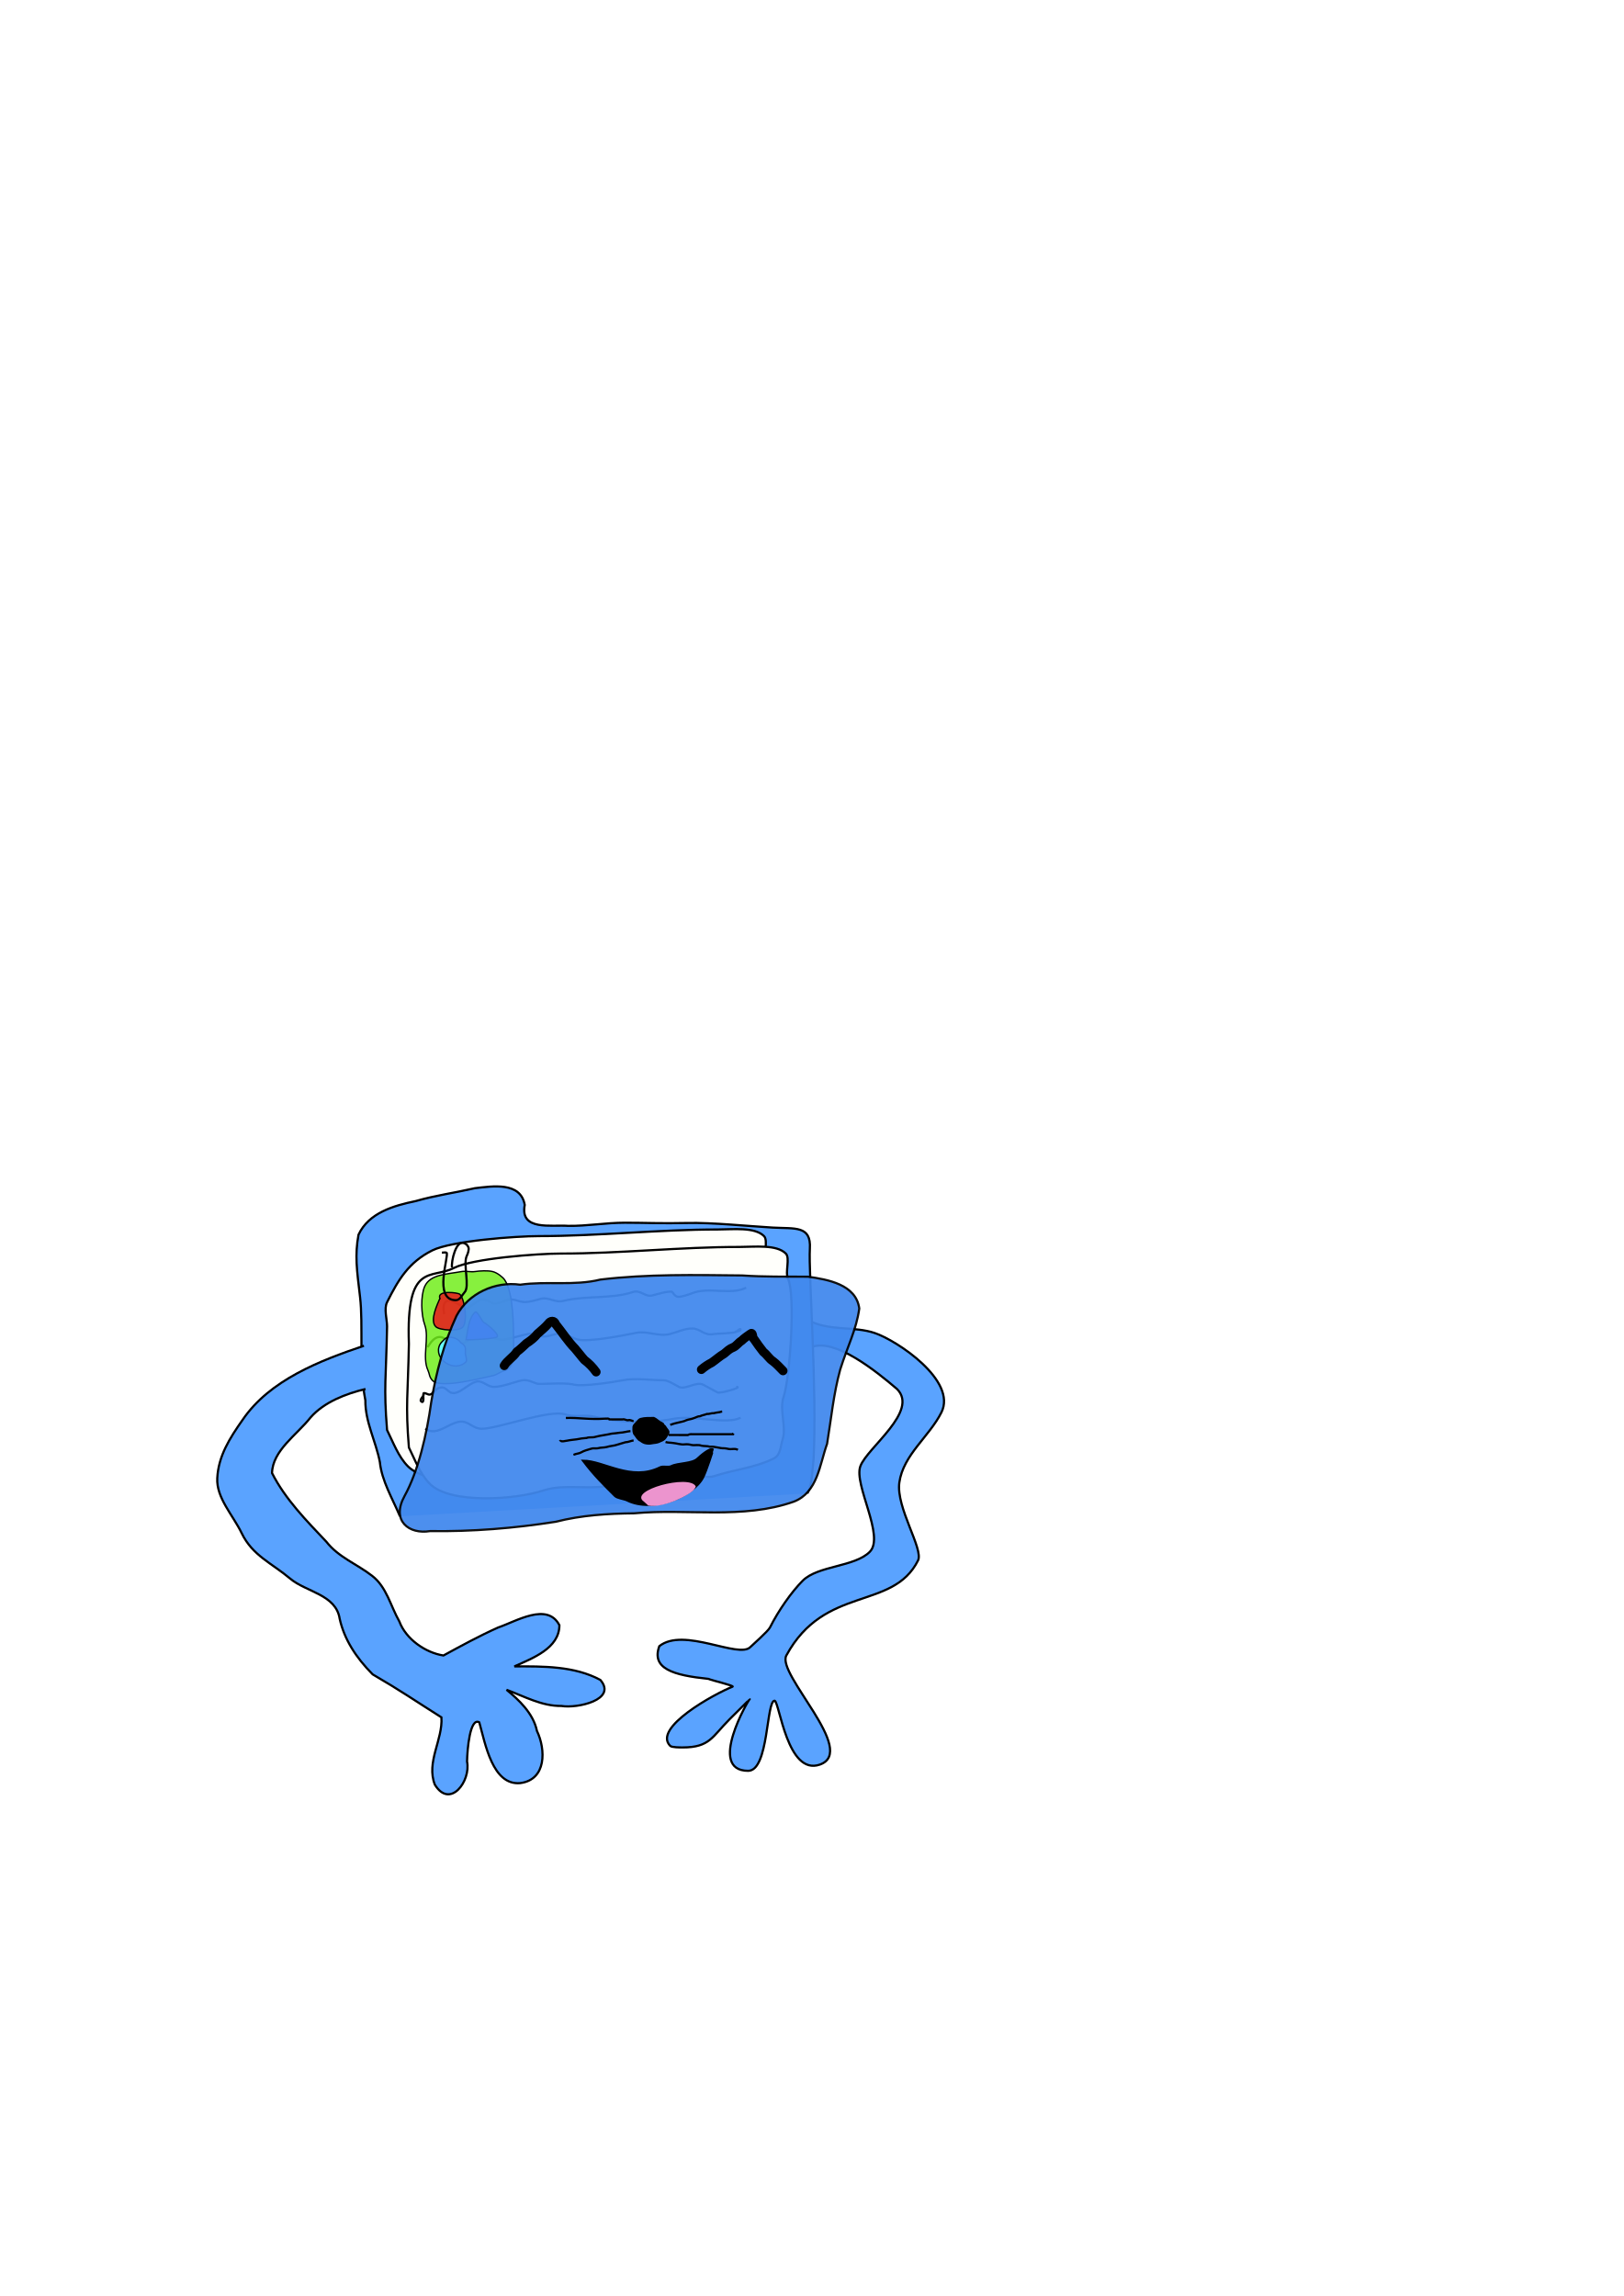
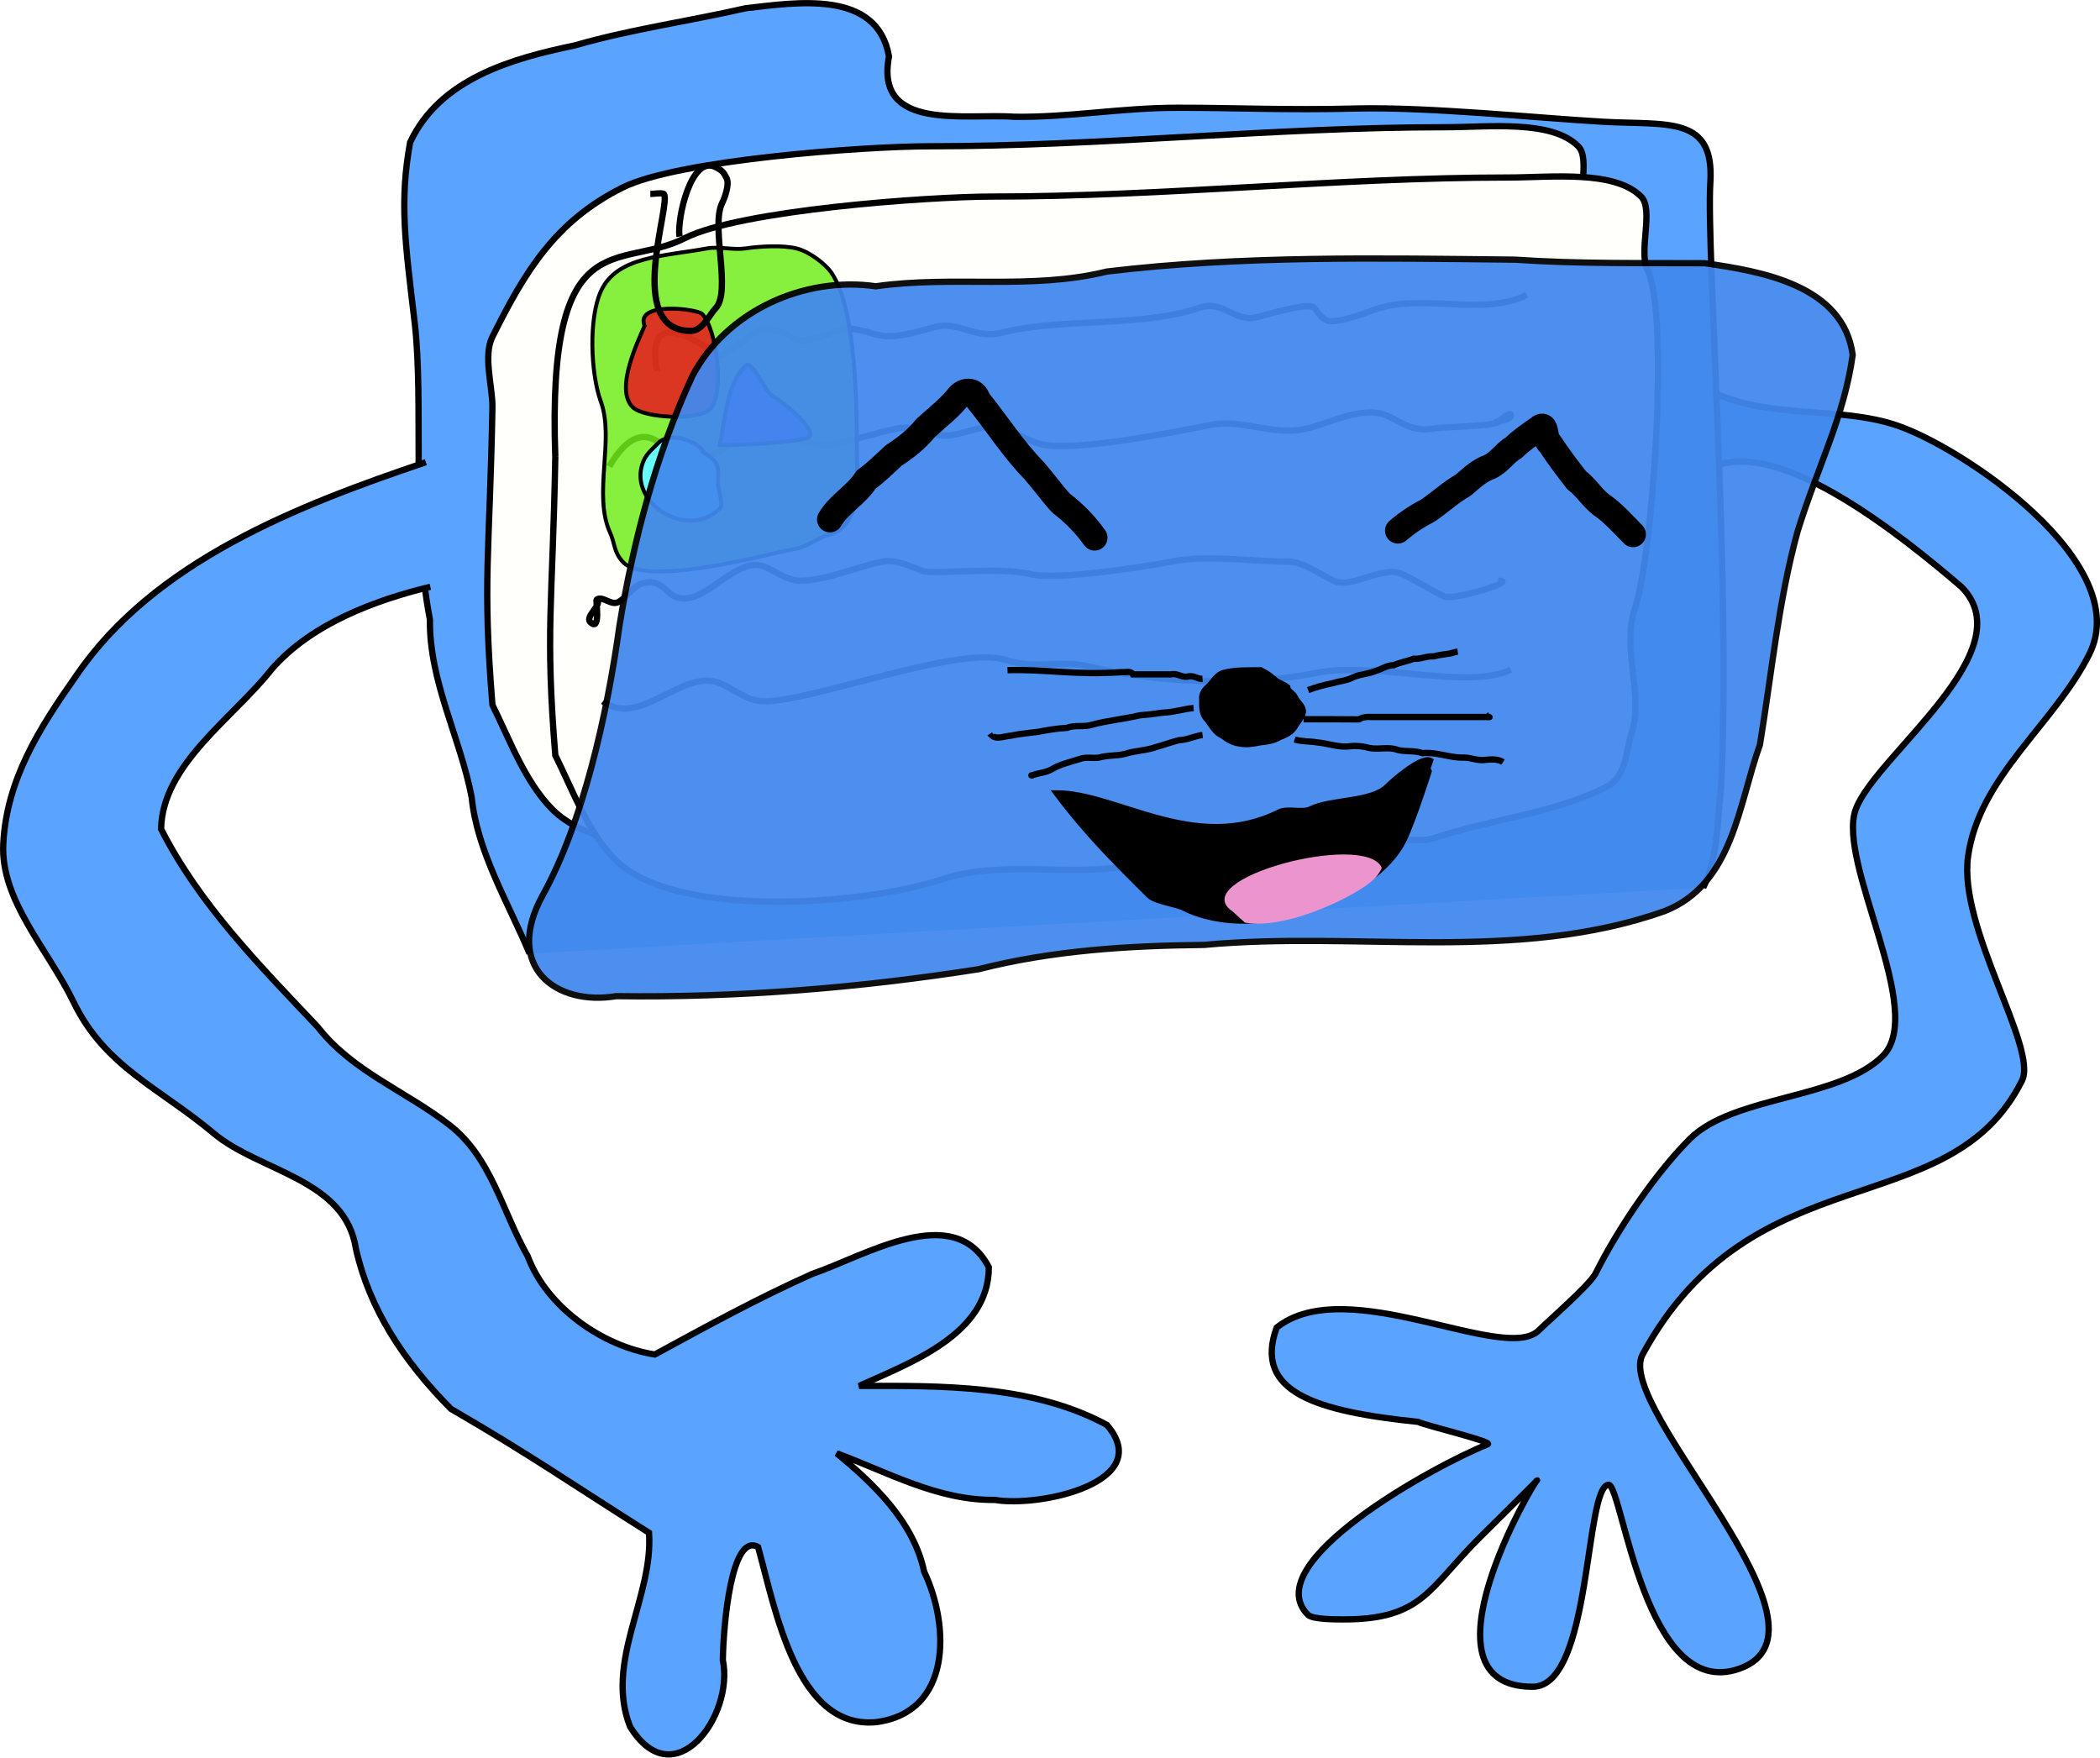
- <svg xmlns="http://www.w3.org/2000/svg" width="744.094" height="1052.362" id="svg2" version="1.1">
+ <svg xmlns="http://www.w3.org/2000/svg" width="334.085" height="279.631" id="svg2" version="1.1">
  <defs id="defs4">
    </defs>
-   <g id="layer1">
-     <path style="fill:#5aa3ff;stroke:#000000;stroke-width:1px;stroke-linecap:butt;stroke-linejoin:miter;stroke-opacity:1;fill-opacity:1" d="m 372.143,605.934 c 8.81,3.965 19.577,2.002 28.571,5 10.525,3.508 37.957,21.944 30.714,36.429 -5.566,11.132 -17.489,19.411 -19.286,32.143 -1.616,11.445 11.166,30.525 8.571,35.714 -11.566,23.132 -42.785,11.153 -60.357,43.571 -4.604,8.495 32.905,43.861 15.357,50 -14.933,5.224 -18.486,-28.576 -20.714,-29.286 -3.923,0 -2.617,32.143 -12.143,32.143 -18.988,0 0.321,-32.857 0.714,-32.857 0.126,0 -5.107,5.107 -9.286,9.286 -7.906,7.906 -8.988,12.857 -21.429,12.857 -1.215,0 -4.988,0.012 -5.714,-0.714 -8.273,-8.273 20.357,-23.887 28.571,-27.143 1.017,-0.403 -9.864,-2.968 -11.071,-3.571 -16.204,-1.67 -26.233,-4.714 -22.5,-15 11.228,-8.939 36.5,5.998 41.786,0.357 1.069,-1.069 8.063,-7.196 8.929,-8.929 3.82,-7.64 9.85,-16.279 15,-21.429 6.952,-6.952 23.779,-6.279 30.714,-13.214 7.097,-7.097 -7.448,-30.832 -4.286,-39.286 3.202,-8.559 26.964,-25.179 16.786,-35.357 -9.383,-8.029 -28.217,-23.234 -38.929,-19.286" id="path3016" />
+   <g id="layer1" transform="translate(-99.04174,-543.2875)">
+     <path style="fill:#5aa3ff;fill-opacity:1;stroke:#000000;stroke-width:1px;stroke-linecap:butt;stroke-linejoin:miter;stroke-opacity:1" d="m 372.143,605.934 c 8.81,3.965 19.577,2.002 28.571,5 10.525,3.508 37.957,21.944 30.714,36.429 -5.566,11.132 -17.489,19.411 -19.286,32.143 -1.616,11.445 11.166,30.525 8.571,35.714 -11.566,23.132 -42.785,11.153 -60.357,43.571 -4.604,8.495 32.905,43.861 15.357,50 -14.933,5.224 -18.486,-28.576 -20.714,-29.286 -3.923,0 -2.617,32.143 -12.143,32.143 -18.988,0 0.321,-32.857 0.714,-32.857 0.126,0 -5.107,5.107 -9.286,9.286 -7.906,7.906 -8.988,12.857 -21.429,12.857 -1.215,0 -4.988,0.012 -5.714,-0.714 -8.273,-8.273 20.357,-23.887 28.571,-27.143 1.017,-0.403 -9.864,-2.968 -11.071,-3.571 -16.204,-1.67 -26.233,-4.714 -22.5,-15 11.228,-8.939 36.5,5.998 41.786,0.357 1.069,-1.069 8.063,-7.196 8.929,-8.929 3.82,-7.64 9.85,-16.279 15,-21.429 6.952,-6.952 23.779,-6.279 30.714,-13.214 7.097,-7.097 -7.448,-30.832 -4.286,-39.286 3.202,-8.559 26.964,-25.179 16.786,-35.357 -9.383,-8.029 -28.217,-23.234 -38.929,-19.286" id="path3016" />
    <path style="fill:#5aa3ff;fill-opacity:1;stroke:#000000;stroke-width:1px;stroke-linecap:butt;stroke-linejoin:miter;stroke-opacity:1" d="m 183.279,694.988 c -3.429,-8.182 -8.338,-16.249 -9.198,-24.847 -1.825,-9.523 -6.768,-18.443 -6.646,-28.287 -3.027,-15.598 -0.929,-34.67 -2.435,-47.349 -1.507,-12.679 -2.43,-19.139 -0.714,-28.571 4.747,-10.127 16.178,-13.339 26.218,-15.425 8.905,-2.578 18.121,-3.836 27.133,-5.905 8.003,-0.909 20.966,-3.069 22.833,7.67 -2.312,12.016 12.211,9.016 19.899,9.592 8.676,0.13 16.938,-1.426 25.971,-1.435 9.033,-0.009 17.113,0.401 28.503,0.12 11.39,-0.281 29.034,1.532 39.262,2.108 10.227,0.576 17.708,-1.042 17.032,9.686 -0.677,10.728 3.373,64.29 1.698,96.394 -0.619,5.252 -0.445,10.935 -2.835,15.767" id="path2839" />
    <path style="fill:#5aa3ff;fill-opacity:1;stroke:#000000;stroke-width:1px;stroke-linecap:butt;stroke-linejoin:miter;stroke-opacity:1" d="m 166.786,616.826 c -20.223,6.832 -43.152,15.669 -55.616,33.961 -5.888,8.381 -11.086,16.536 -11.607,26.747 -0.46,9.023 7.169,16.86 11.203,25.217 4.95,10.251 13.714,13.663 22.256,20.836 7.294,6.126 20.956,7.245 22.639,18.372 2.14,9.538 7.52,17.815 15.119,25.479 12.699,7.37 19.053,11.832 31.516,19.713 0.691,10.242 -7.082,20.525 -3.021,30.838 6.969,11.328 16.598,-1.649 14.761,-10.604 0.087,-5.572 1.359,-20.386 5.608,-17.962 2.731,9.769 6.068,29.039 18.767,27.856 12.109,-1.557 11.734,-15.413 7.654,-23.929 -1.679,-8.133 -8.441,-14.332 -13.921,-18.848 8.189,3.041 16.112,7.534 25.164,7.419 7.184,1.227 25.68,-2.829 17.813,-11.943 -11.912,-6.41 -26.197,-6.221 -39.405,-6.191 8.172,-3.704 20.63,-8.217 20.638,-18.884 -5.552,-10.66 -19.776,-1.759 -28.092,1.063 -8.573,3.82 -16.807,8.34 -25.046,12.821 -8.293,-1.299 -17.18,-7.483 -20.216,-15.622 -4.067,-7.157 -5.808,-15.784 -12.492,-20.916 -6.908,-5.37 -15.397,-8.476 -20.934,-15.591 -9.173,-9.705 -18.802,-19.465 -24.904,-31.47 0.185,-10.309 11.481,-17.639 17.619,-25.462 6.304,-7.197 16.372,-10.941 25.214,-13.082" id="path3014" />
    <path id="path3797" d="m 177.383,607.976 c 0,-3.275 -1.5,-8.112 0,-11.112 5.102,-10.204 9.85,-18.31 20.708,-23.739 8.736,-4.368 38.288,-6.566 48.992,-6.566 27.079,0 54.834,-3.03 81.822,-3.03 6.951,0 16.942,-1.241 21.213,3.03 2.057,2.057 -0.438,8.72 1.01,11.617 3.468,6.936 0.952,45.125 -2.02,54.043 -2.099,6.296 1.472,13.768 -0.505,19.698 -0.921,2.763 -0.744,6.938 -4.041,8.586 -8.51,4.255 -18.184,5.051 -27.274,8.081 -2.942,0.981 -6.583,-0.5 -9.596,0.505 -6.469,2.156 -15.845,-0.274 -22.728,2.02 -3.837,1.279 -8.798,-0.266 -12.627,1.01 -10.322,3.441 -22.983,-0.42 -33.335,3.03 -12.605,4.202 -42.619,6.374 -52.023,-3.03 -4.45,-4.45 -6.839,-11.153 -9.596,-16.668 -1.616,-19.94 -0.431,-23.783 0,-47.477 z" style="fill:#fffffb;fill-opacity:1;stroke:#000000;stroke-width:1px;stroke-linecap:butt;stroke-linejoin:miter;stroke-opacity:1" />
    <path style="fill:#fffffb;fill-opacity:1;stroke:#000000;stroke-width:1px;stroke-linecap:butt;stroke-linejoin:miter;stroke-opacity:1" d="m 187.383,615.976 c -1.339,-37.991 10.291,-29.432 20.708,-34.85 8.736,-4.368 38.288,-6.566 48.992,-6.566 27.079,0 54.834,-3.03 81.822,-3.03 6.951,0 16.942,-1.241 21.213,3.03 2.057,2.057 -0.438,8.72 1.01,11.617 3.468,6.936 0.952,45.125 -2.02,54.043 -2.099,6.296 1.472,13.768 -0.505,19.698 -0.921,2.763 -0.744,6.938 -4.041,8.586 -8.51,4.255 -18.184,5.051 -27.274,8.081 -2.942,0.981 -6.583,-0.5 -9.596,0.505 -6.469,2.156 -15.845,-0.274 -22.728,2.02 -3.837,1.279 -8.798,-0.266 -12.627,1.01 -10.322,3.441 -22.983,-0.42 -33.335,3.03 -12.605,4.202 -42.619,6.374 -52.023,-3.03 -4.45,-4.45 -6.839,-11.153 -9.596,-16.668 -1.616,-19.94 -0.431,-23.783 0,-47.477 z" id="path3795" />
    <path style="fill:none;stroke:#000000;stroke-width:1px;stroke-linecap:butt;stroke-linejoin:miter;stroke-opacity:1" d="m 203.546,602.339 c -2.187,-12.322 9.412,-2.296 10.102,-2.525 2.263,-0.754 4.253,-3.27 6.566,-4.041 1.77,-0.59 4.178,0.826 5.556,1.515 1.526,0.763 5.545,-1.134 7.071,-1.515 2.775,-0.694 4.873,1.01 7.576,1.01 2.562,0 5.124,-0.902 7.576,-1.515 3.445,-0.861 6.372,1.942 10.102,1.01 10.148,-2.537 22.153,-0.818 31.82,-4.041 3.751,-1.25 5.559,2.398 9.091,1.515 1.213,-0.303 8.171,-2.435 9.091,-1.515 0.514,0.514 0.869,1.445 2.02,2.02 1.232,0.616 5.723,-0.976 7.071,-1.515 7.686,-3.074 17.621,1.038 24.749,-2.525" id="path3799" />
    <path style="fill:none;stroke:#000000;stroke-width:1px;stroke-linecap:butt;stroke-linejoin:miter;stroke-opacity:1" d="m 195.97,617.492 c 6.377,-10.858 10.588,0.68 12.627,0 4.151,-1.383 8.33,-5.556 12.627,-5.556 3.636,0 6.242,2.664 10.102,2.02 3.606,-0.601 7.071,-1.818 10.607,-2.525 2.207,-0.441 4.065,0.511 6.061,1.01 3.434,0.858 7.164,-2.158 10.607,-1.01 1.919,0.64 3.892,1.983 6.061,2.525 5.112,1.278 21.024,-1.881 26.769,-3.03 5.464,-1.093 10.177,1.875 15.657,0.505 3.344,-0.836 6.531,-2.525 10.102,-2.525 3.873,0 5.312,3.483 10.102,2.525 0.934,-0.187 9.416,-0.324 10.102,-1.01 0.532,-0.532 2.02,-1.763 2.02,-1.01 0,0.723 -2.218,0.908 -2.525,1.01" id="path3801" />
    <path style="fill:none;stroke:#000000;stroke-width:1px;stroke-linecap:butt;stroke-linejoin:miter;stroke-opacity:1" d="m 193.949,638.705 c 1.055,0.625 -1.877,2.669 -1.01,3.536 1.735,1.735 0.869,-3.423 1.01,-3.536 0.8,-0.64 2.014,0.632 3.03,0.505 1.232,-0.154 2.71,-2.587 4.041,-3.03 4.635,-1.545 3.733,4.447 9.596,1.515 2.303,-1.152 5.898,-4.546 8.586,-4.546 2.273,0 4.481,2.525 7.071,2.525 4.185,0 8.984,-2.201 13.132,-3.03 2.264,-0.453 4.735,0.905 6.566,1.515 1.703,0.568 12.096,-0.764 17.173,0.505 3.809,0.952 17.845,-1.145 22.223,-2.02 5.759,-1.152 12.921,0 18.688,0 2.226,0 5.222,2.106 7.071,3.03 2.892,1.446 7.933,-2.599 11.112,-1.01 2.455,1.228 4.225,2.365 6.566,3.536 1.318,0.659 12.056,-2.525 8.586,-2.525" id="path3803" />
    <path style="fill:none;stroke:#000000;stroke-width:1px;stroke-linecap:butt;stroke-linejoin:miter;stroke-opacity:1" d="m 194.959,654.867 c 5.705,4.299 12.461,-4.938 18.183,-3.03 2.66,0.887 4.448,3.03 7.576,3.03 7.583,0 31.033,-9.017 38.386,-6.566 4.477,1.492 8.897,-0.049 13.132,1.01 10.836,2.709 25.468,3.19 36.365,1.01 9.133,-1.827 24.171,2.814 30.81,-0.505" id="path3805" />
    <g id="g3825" transform="matrix(0.6249216,0,0,0.6249216,-120.6774,219.0247)">
      <path id="path3816" d="m 504.571,621.188 c -2.663,-7.292 -3.122,-21.35 0,-28.185 4.06,-8.888 15.86,-8.836 26.993,-10.867 3.069,-0.56 6.667,0.453 9.773,0 3.843,-0.561 9.391,-0.885 13.031,0 3.453,0.84 7.503,4.158 8.842,6.112 6.511,9.502 6.515,34.945 6.515,46.183 0,5.624 1.745,18.479 -7.446,20.715 -2.234,0.543 -5.114,2.885 -7.912,3.396 -6.826,1.245 -38.177,10.001 -44.212,3.396 -2.388,-2.613 -1.961,-4.632 -3.258,-7.471 -4.393,-9.617 1.182,-23.67 -2.327,-33.279 z" style="fill:#71ed1c;fill-opacity:0.841;stroke:#000000;stroke-width:1px;stroke-linecap:butt;stroke-linejoin:miter;stroke-opacity:1" />
      <path id="path3819" d="m 515.683,601.834 c -1.626,3.906 -7.664,16.074 -3.03,20.708 2.805,2.805 16.695,3.508 19.698,0.505 3.839,-3.839 1.688,-20.536 -2.02,-24.244 -1.298,-1.298 -17.148,-3.222 -14.647,3.03 z" style="fill:#eb131c;fill-opacity:0.841;stroke:#000000;stroke-width:1px;stroke-linecap:butt;stroke-linejoin:miter;stroke-opacity:1" />
      <path id="path3821" d="m 534.876,632.139 c 2.664,0.306 21.438,-0.73 22.728,-2.02 2.032,-2.032 -7.604,-9.61 -9.596,-10.607 -1.475,-0.738 -5.013,-9.129 -6.566,-7.576 -4.907,4.907 -5.093,12.838 -6.566,20.203 z" style="fill:#6845fb;fill-opacity:1;stroke:#000000;stroke-width:1px;stroke-linecap:butt;stroke-linejoin:miter;stroke-opacity:1" />
      <path id="path3823" d="m 530.835,634.159 c -1.712,-3.187 -8.722,-5.42 -11.617,-2.525 -1.208,1.208 -2.855,2.679 -3.536,4.041 -5.252,10.505 10.579,21.241 19.193,12.627 0.975,-0.975 -0.505,-5.103 -0.505,-6.061 0,-3.841 0.855,-5.447 -3.536,-8.081 z" style="fill:#68fffb;fill-opacity:1;stroke:#000000;stroke-width:1px;stroke-linecap:butt;stroke-linejoin:miter;stroke-opacity:1" />
    </g>
    <path style="opacity:0.938;fill:#4188ed;fill-opacity:1;stroke:#000000;stroke-width:1px;stroke-linecap:butt;stroke-linejoin:miter;stroke-opacity:1" d="m 197.595,642.8 c 2.252,-13.655 5.787,-27.113 11.597,-39.697 5.443,-10.343 17.768,-15.908 29.181,-14.266 12.226,-1.753 24.715,0.63 36.77,-2.35 21.523,-2.57 43.281,-2.115 64.914,-1.889 10.046,0.687 20.175,0.515 30.184,0.568 9.114,1.281 22.078,3.55 23.543,14.586 -1.383,9.869 -5.362,17.202 -8.74,27.985 -3.077,11.156 -4.141,22.653 -6.017,34.03 -3.434,9.542 -4.291,22.238 -15.211,26.498 -23.525,8.294 -48.886,3.085 -73.19,5.355 -12.082,0.129 -24.147,0.867 -35.895,3.868 -19.048,2.986 -38.391,4.553 -57.673,4.287 -9.512,1.605 -17.987,-4.643 -11.656,-16.102 6.331,-11.459 10.195,-28.408 12.195,-42.871 z" id="path2837" />
-     <path style="fill:none;stroke:#000000;stroke-width:4.1;stroke-linecap:round;stroke-linejoin:round;stroke-opacity:1;stroke-miterlimit:4;stroke-dasharray:none" d="m 231.071,625.934 c 1.475,-2.499 4.22,-3.889 5.76,-6.345 1.604,-1.156 2.97,-2.533 4.388,-3.835 1.877,-1.222 3.665,-2.604 5.064,-4.365 1.683,-1.55 3.526,-2.937 4.996,-4.701 0.972,-1.433 2.789,-1.59 3.338,0.236 3.003,3.711 5.568,7.777 8.913,11.207 1.483,1.692 2.797,3.536 4.298,5.199 2.041,1.551 3.876,3.399 5.351,5.504" id="path3615" />
-     <path style="fill:none;stroke:#000000;stroke-width:4.1;stroke-linecap:round;stroke-linejoin:round;stroke-opacity:1;stroke-miterlimit:4;stroke-dasharray:none" d="m 321.429,627.719 c 1.44,-1.236 3.032,-2.32 4.724,-3.164 1.935,-1.316 3.644,-2.925 5.682,-4.091 1.301,-1.105 2.535,-2.311 4.196,-2.903 1.52,-0.691 2.396,-2.226 3.832,-3.05 1.18,-1.18 2.573,-2.075 3.91,-3.044 1.497,-1.323 0.831,1.791 1.804,2.347 1.328,2.025 2.791,3.962 4.28,5.87 1.63,1.209 2.623,3.095 4.35,4.208 1.456,1.032 3.392,3.138 4.633,4.405" id="path3617" />
-     <path style="fill:#000000;stroke:#000000;stroke-width:1px;stroke-linecap:butt;stroke-linejoin:miter;stroke-opacity:1;fill-opacity:1" id="path3818" d="m 299.5,649.906 c 0.02,0.007 0.043,0.023 0.062,0.031 0.051,-7.8e-4 0.105,0.001 0.156,0 L 299.5,649.906 z m 0.062,0.031 c -1.984,0.03 -4.096,-0.099 -6.031,0.469 -1.084,0.435 -1.533,1.579 -2.406,2.281 -0.53,0.477 -0.939,1.17 -0.812,1.906 -0.021,1.07 -0.082,2.333 0.781,3.125 0.727,0.932 1.278,2.125 2.438,2.594 0.79,0.611 1.676,1.137 2.688,1.25 1.127,0.241 2.265,0.033 3.375,-0.188 1.04,-0.1 2.095,-0.258 3,-0.812 0.93,-0.331 1.856,-0.798 2.406,-1.656 0.412,-0.802 1.174,-1.476 1.312,-2.375 0.011,-0.949 -0.885,-1.467 -1.25,-2.25 -0.292,-0.731 -1.151,-0.893 -1.25,-1.656 -0.637,-0.544 -1.54,-0.672 -2.125,-1.312 -0.567,-0.486 -1.404,-1.087 -2.125,-1.375 z" />
+     <path style="fill:none;stroke:#000000;stroke-width:4.1;stroke-linecap:round;stroke-linejoin:round;stroke-miterlimit:4;stroke-opacity:1;stroke-dasharray:none" d="m 231.071,625.934 c 1.475,-2.499 4.22,-3.889 5.76,-6.345 1.604,-1.156 2.97,-2.533 4.388,-3.835 1.877,-1.222 3.665,-2.604 5.064,-4.365 1.683,-1.55 3.526,-2.937 4.996,-4.701 0.972,-1.433 2.789,-1.59 3.338,0.236 3.003,3.711 5.568,7.777 8.913,11.207 1.483,1.692 2.797,3.536 4.298,5.199 2.041,1.551 3.876,3.399 5.351,5.504" id="path3615" />
+     <path style="fill:none;stroke:#000000;stroke-width:4.1;stroke-linecap:round;stroke-linejoin:round;stroke-miterlimit:4;stroke-opacity:1;stroke-dasharray:none" d="m 321.429,627.719 c 1.44,-1.236 3.032,-2.32 4.724,-3.164 1.935,-1.316 3.644,-2.925 5.682,-4.091 1.301,-1.105 2.535,-2.311 4.196,-2.903 1.52,-0.691 2.396,-2.226 3.832,-3.05 1.18,-1.18 2.573,-2.075 3.91,-3.044 1.497,-1.323 0.831,1.791 1.804,2.347 1.328,2.025 2.791,3.962 4.28,5.87 1.63,1.209 2.623,3.095 4.35,4.208 1.456,1.032 3.392,3.138 4.633,4.405" id="path3617" />
+     <path style="fill:#000000;fill-opacity:1;stroke:#000000;stroke-width:1px;stroke-linecap:butt;stroke-linejoin:miter;stroke-opacity:1" id="path3818" d="m 299.5,649.906 c 0.02,0.007 0.043,0.023 0.062,0.031 0.051,-7.8e-4 0.105,0.001 0.156,0 L 299.5,649.906 z m 0.062,0.031 c -1.984,0.03 -4.096,-0.099 -6.031,0.469 -1.084,0.435 -1.533,1.579 -2.406,2.281 -0.53,0.477 -0.939,1.17 -0.812,1.906 -0.021,1.07 -0.082,2.333 0.781,3.125 0.727,0.932 1.278,2.125 2.438,2.594 0.79,0.611 1.676,1.137 2.688,1.25 1.127,0.241 2.265,0.033 3.375,-0.188 1.04,-0.1 2.095,-0.258 3,-0.812 0.93,-0.331 1.856,-0.798 2.406,-1.656 0.412,-0.802 1.174,-1.476 1.312,-2.375 0.011,-0.949 -0.885,-1.467 -1.25,-2.25 -0.292,-0.731 -1.151,-0.893 -1.25,-1.656 -0.637,-0.544 -1.54,-0.672 -2.125,-1.312 -0.567,-0.486 -1.404,-1.087 -2.125,-1.375 z" />
    <path style="fill:none;stroke:#000000;stroke-width:1px;stroke-linecap:butt;stroke-linejoin:miter;stroke-opacity:1" d="m 307.143,653.076 c 1.238,-0.468 2.515,-0.803 3.807,-1.074 1.165,-0.345 2.392,-0.424 3.477,-1.007 1.142,-0.483 2.42,-0.472 3.549,-1.002 0.939,-0.265 1.789,-0.913 2.801,-0.863 0.995,-0.49 2.136,-0.614 3.158,-1.036 1.104,0.097 2.08,-0.465 3.14,-0.37 0.935,-0.249 1.745,-0.322 2.718,-0.477 0.383,-0.106 0.761,-0.236 1.157,-0.283" id="path3635" />
    <path style="fill:none;stroke:#000000;stroke-width:1px;stroke-linecap:butt;stroke-linejoin:miter;stroke-opacity:1" d="m 306.429,657.719 c 2.932,0.005 5.866,-0.016 8.797,0.022 0.594,-0.348 1.234,-0.429 1.917,-0.379 6.19,0 12.381,0 18.571,0 0.889,-0.047 -0.487,0.21 0.251,-0.275 l 0.106,-0.082" id="path3637" />
    <path style="fill:none;stroke:#000000;stroke-width:1px;stroke-linecap:butt;stroke-linejoin:miter;stroke-opacity:1" d="m 305,660.934 c 1.08,0.36 2.334,0.255 3.532,0.462 1.783,0.153 3.51,0.866 5.319,0.616 1.035,-0.118 2.07,0.011 3.069,0.284 1.485,0.293 3.064,-0.26 4.487,0.311 1.293,0.319 2.673,0.045 3.939,0.503 2.259,-0.234 4.404,0.813 6.658,0.706 1.17,0.042 2.284,0.581 3.473,0.35 0.898,-0.071 1.886,-0.144 2.674,0.38" id="path3639" />
    <path style="fill:none;stroke:#000000;stroke-width:1px;stroke-linecap:butt;stroke-linejoin:miter;stroke-opacity:1" d="m 290.357,651.291 c -0.87,0.058 -1.478,-0.679 -2.456,-0.34 -0.911,0.112 -1.635,-0.615 -2.573,-0.374 -2.014,-0.006 -4.032,0.008 -6.042,0 -0.378,-0.641 -1.166,-0.275 -1.78,-0.357 -7.301,0.537 -12.425,-0.51 -18.181,-0.307" id="path3641" />
    <path style="fill:none;stroke:#000000;stroke-width:1px;stroke-linecap:butt;stroke-linejoin:miter;stroke-opacity:1" d="m 288.929,655.934 c -1.659,0.155 -3.259,0.7 -4.932,0.736 -1.205,0.191 -2.423,0.326 -3.632,0.425 -2.516,0.601 -5.105,0.817 -7.604,1.498 -1.3,0.422 -2.679,-0.016 -3.927,0.489 -1.543,0.09 -3.052,0.322 -4.563,0.628 -1.486,0.204 -2.959,0.304 -4.436,0.627 -0.897,0.056 -2.253,0.621 -2.912,0.031 l 0.222,-0.148" id="path3643" />
    <path style="fill:none;stroke:#000000;stroke-width:1px;stroke-linecap:butt;stroke-linejoin:miter;stroke-opacity:1" d="m 290.357,660.219 c -1.278,0.166 -2.454,0.806 -3.757,0.831 -1.212,0.309 -2.391,0.751 -3.597,1.071 -1.611,0.6 -3.368,0.575 -4.995,1.116 -1.351,0.336 -2.759,0.173 -4.097,0.582 -1.065,0.17 -2.133,-0.181 -3.174,0.252 -1.494,0.459 -3.037,0.823 -4.399,1.615 -0.972,0.575 -2.12,0.551 -3.146,0.979 -0.162,-0.031 -0.018,-0.015 0.022,-0.016" id="path3645" />
    <path style="fill:#000000;fill-opacity:1;stroke:#000000;stroke-width:1px;stroke-linecap:butt;stroke-linejoin:miter;stroke-opacity:1" d="m 267.185,669.514 c 5.107,6.802 9.987,11.502 14.647,16.162 1.055,1.055 4.213,1.349 5.556,2.02 11.786,5.893 30.49,-1.887 34.85,-10.607 1.658,-3.317 4.58,-12.593 4.546,-12.627 -1.234,-1.234 -6.247,3.216 -7.071,4.041 -2.462,2.462 -8.956,1.953 -12.122,3.536 -1.376,0.688 -3.663,-0.189 -5.051,0.505 -13.334,6.667 -25.835,-3.03 -35.355,-3.03 z" id="path3789" />
    <path style="fill:#ec94ce;fill-opacity:1;stroke:none" d="m 295.127,688.291 c -7.583,-5.149 20.859,-12.72 23.702,-7.034 0.116,0.232 -0.571,1.203 -0.694,1.326 -1.571,2.407 -13.904,8.762 -21.043,7.494" id="path3791" />
    <path style="fill:none;stroke:#000000;stroke-width:1px;stroke-linecap:butt;stroke-linejoin:miter;stroke-opacity:1" d="m 207.143,580.934 c -0.43,-2.734 1.82,-13.019 5.714,-11.071 1.062,0.531 1.295,0.804 1.786,1.786 0.486,0.972 -0.319,3.138 -0.714,3.929 -1.865,3.73 1.548,14.167 -1.071,16.786 -0.885,0.885 -2.006,3.571 -3.929,3.571 -10.69,0 -2.957,-20.457 -4.286,-21.786 -0.228,-0.228 -1.857,0 -2.143,0" id="path3833" />
  </g>
</svg>
